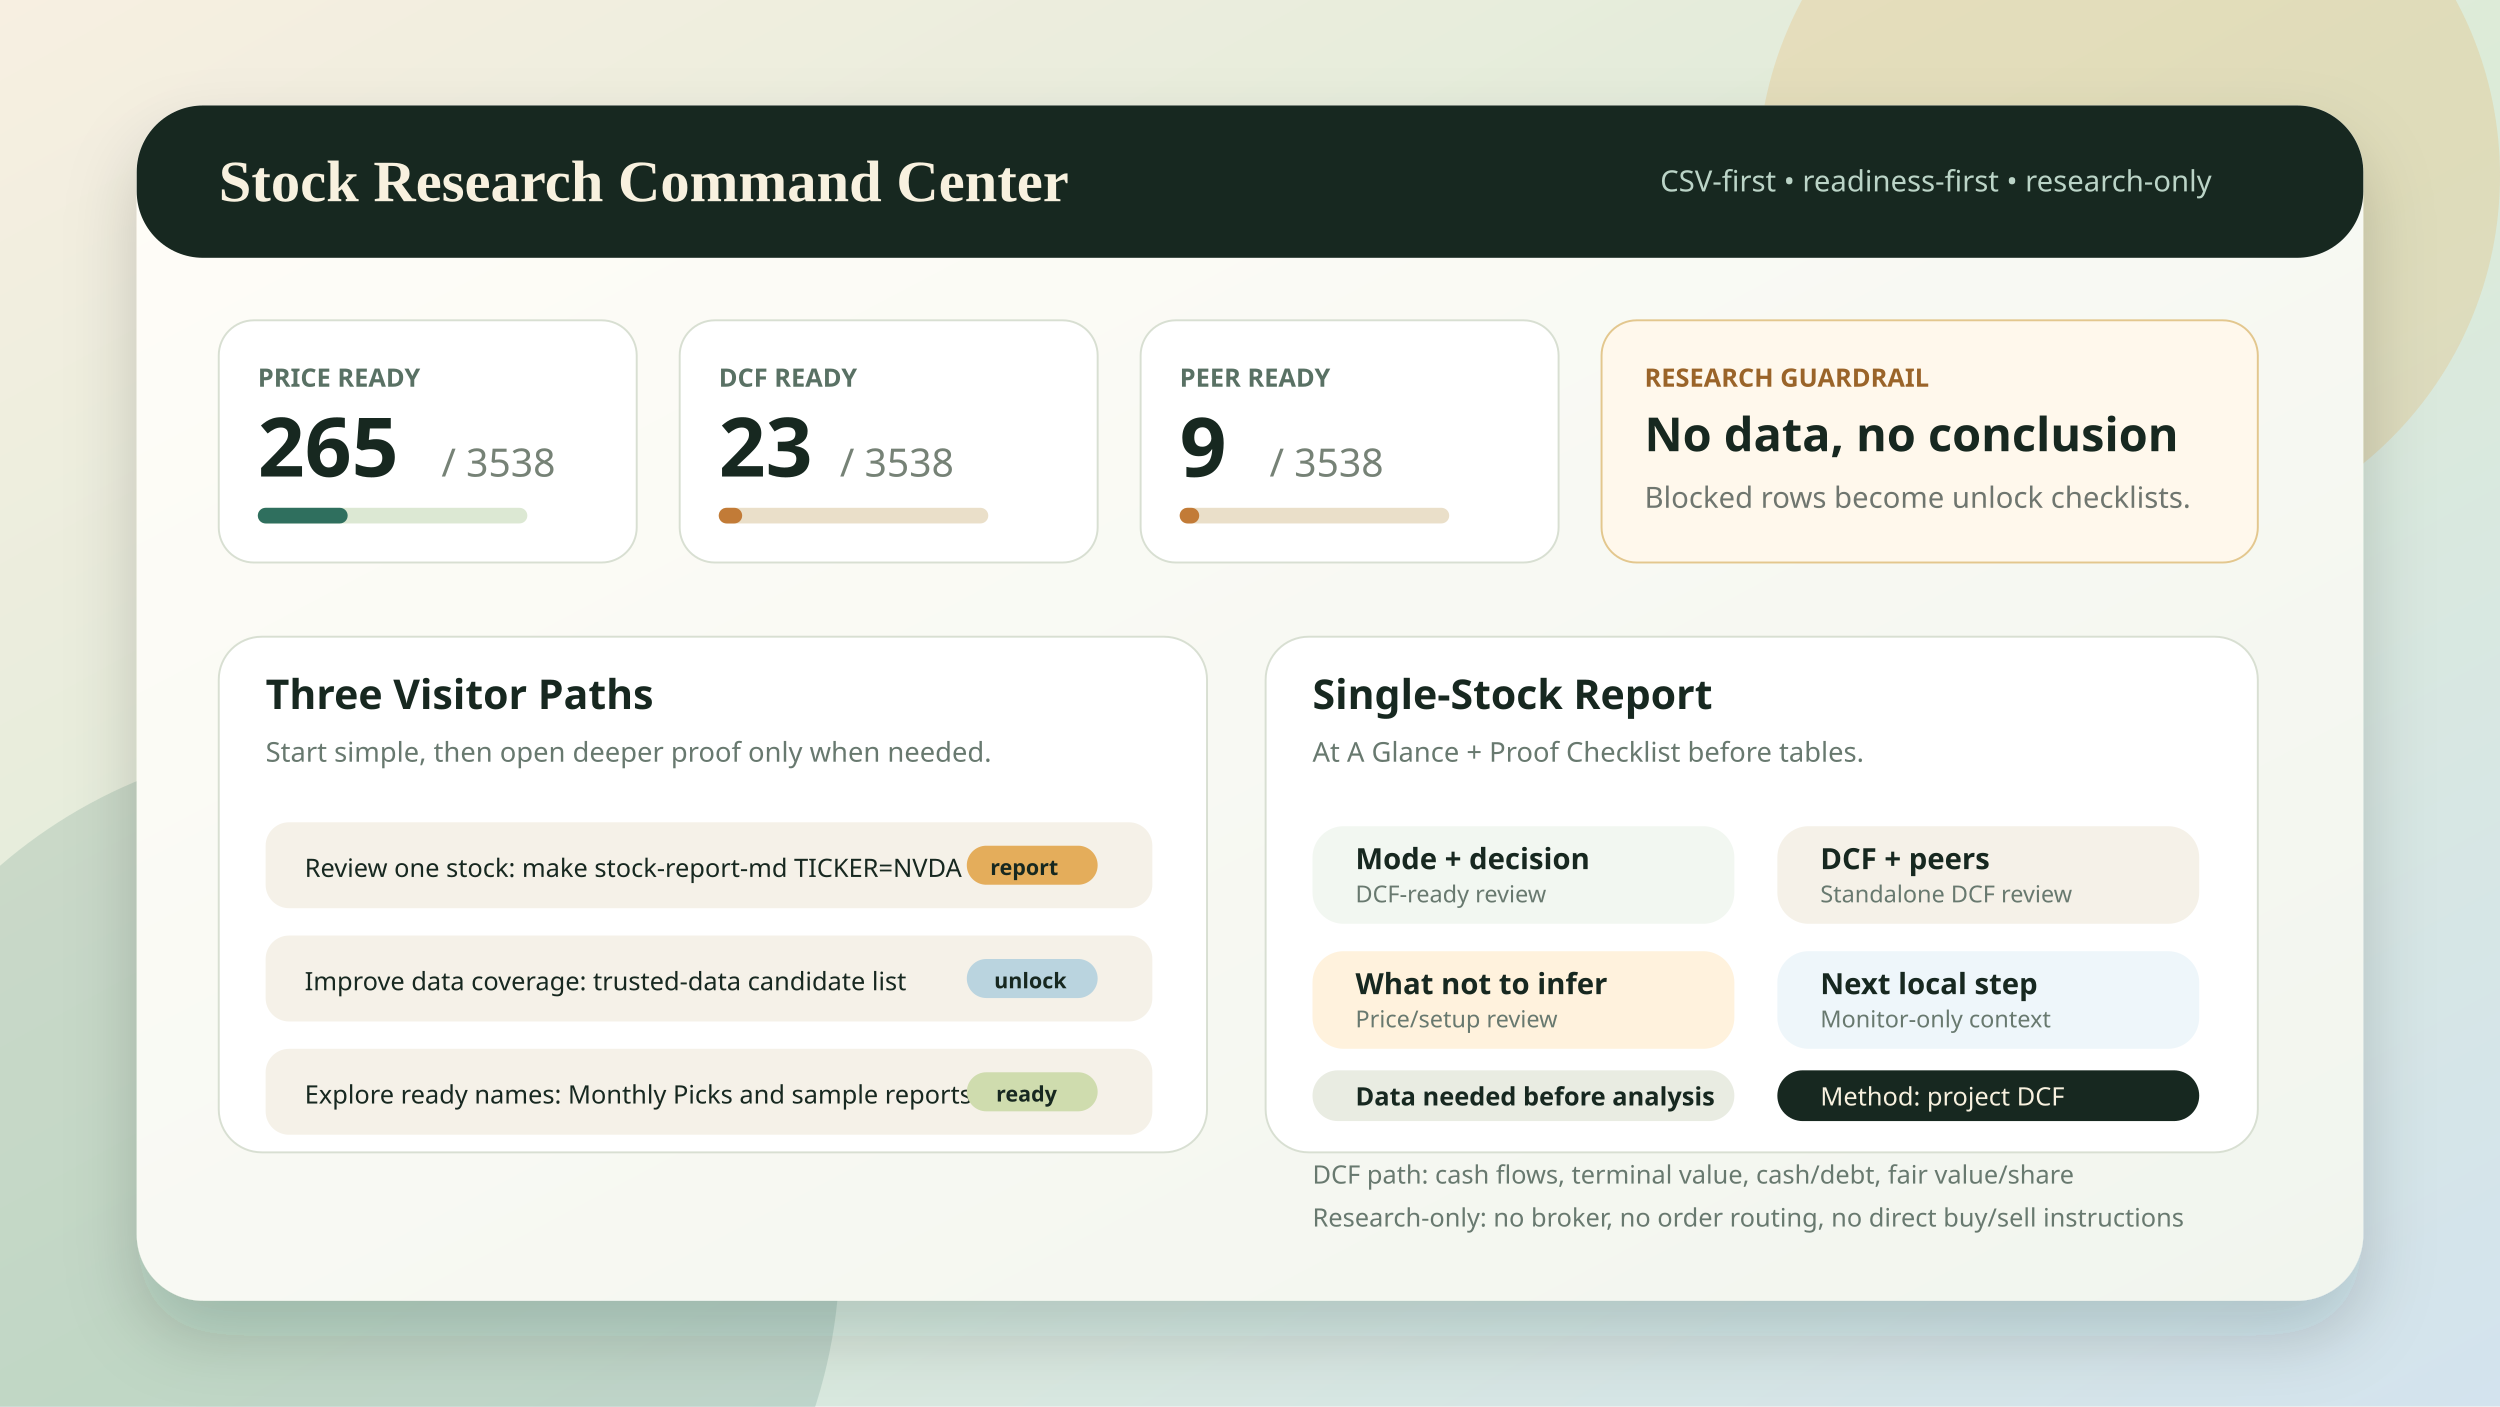
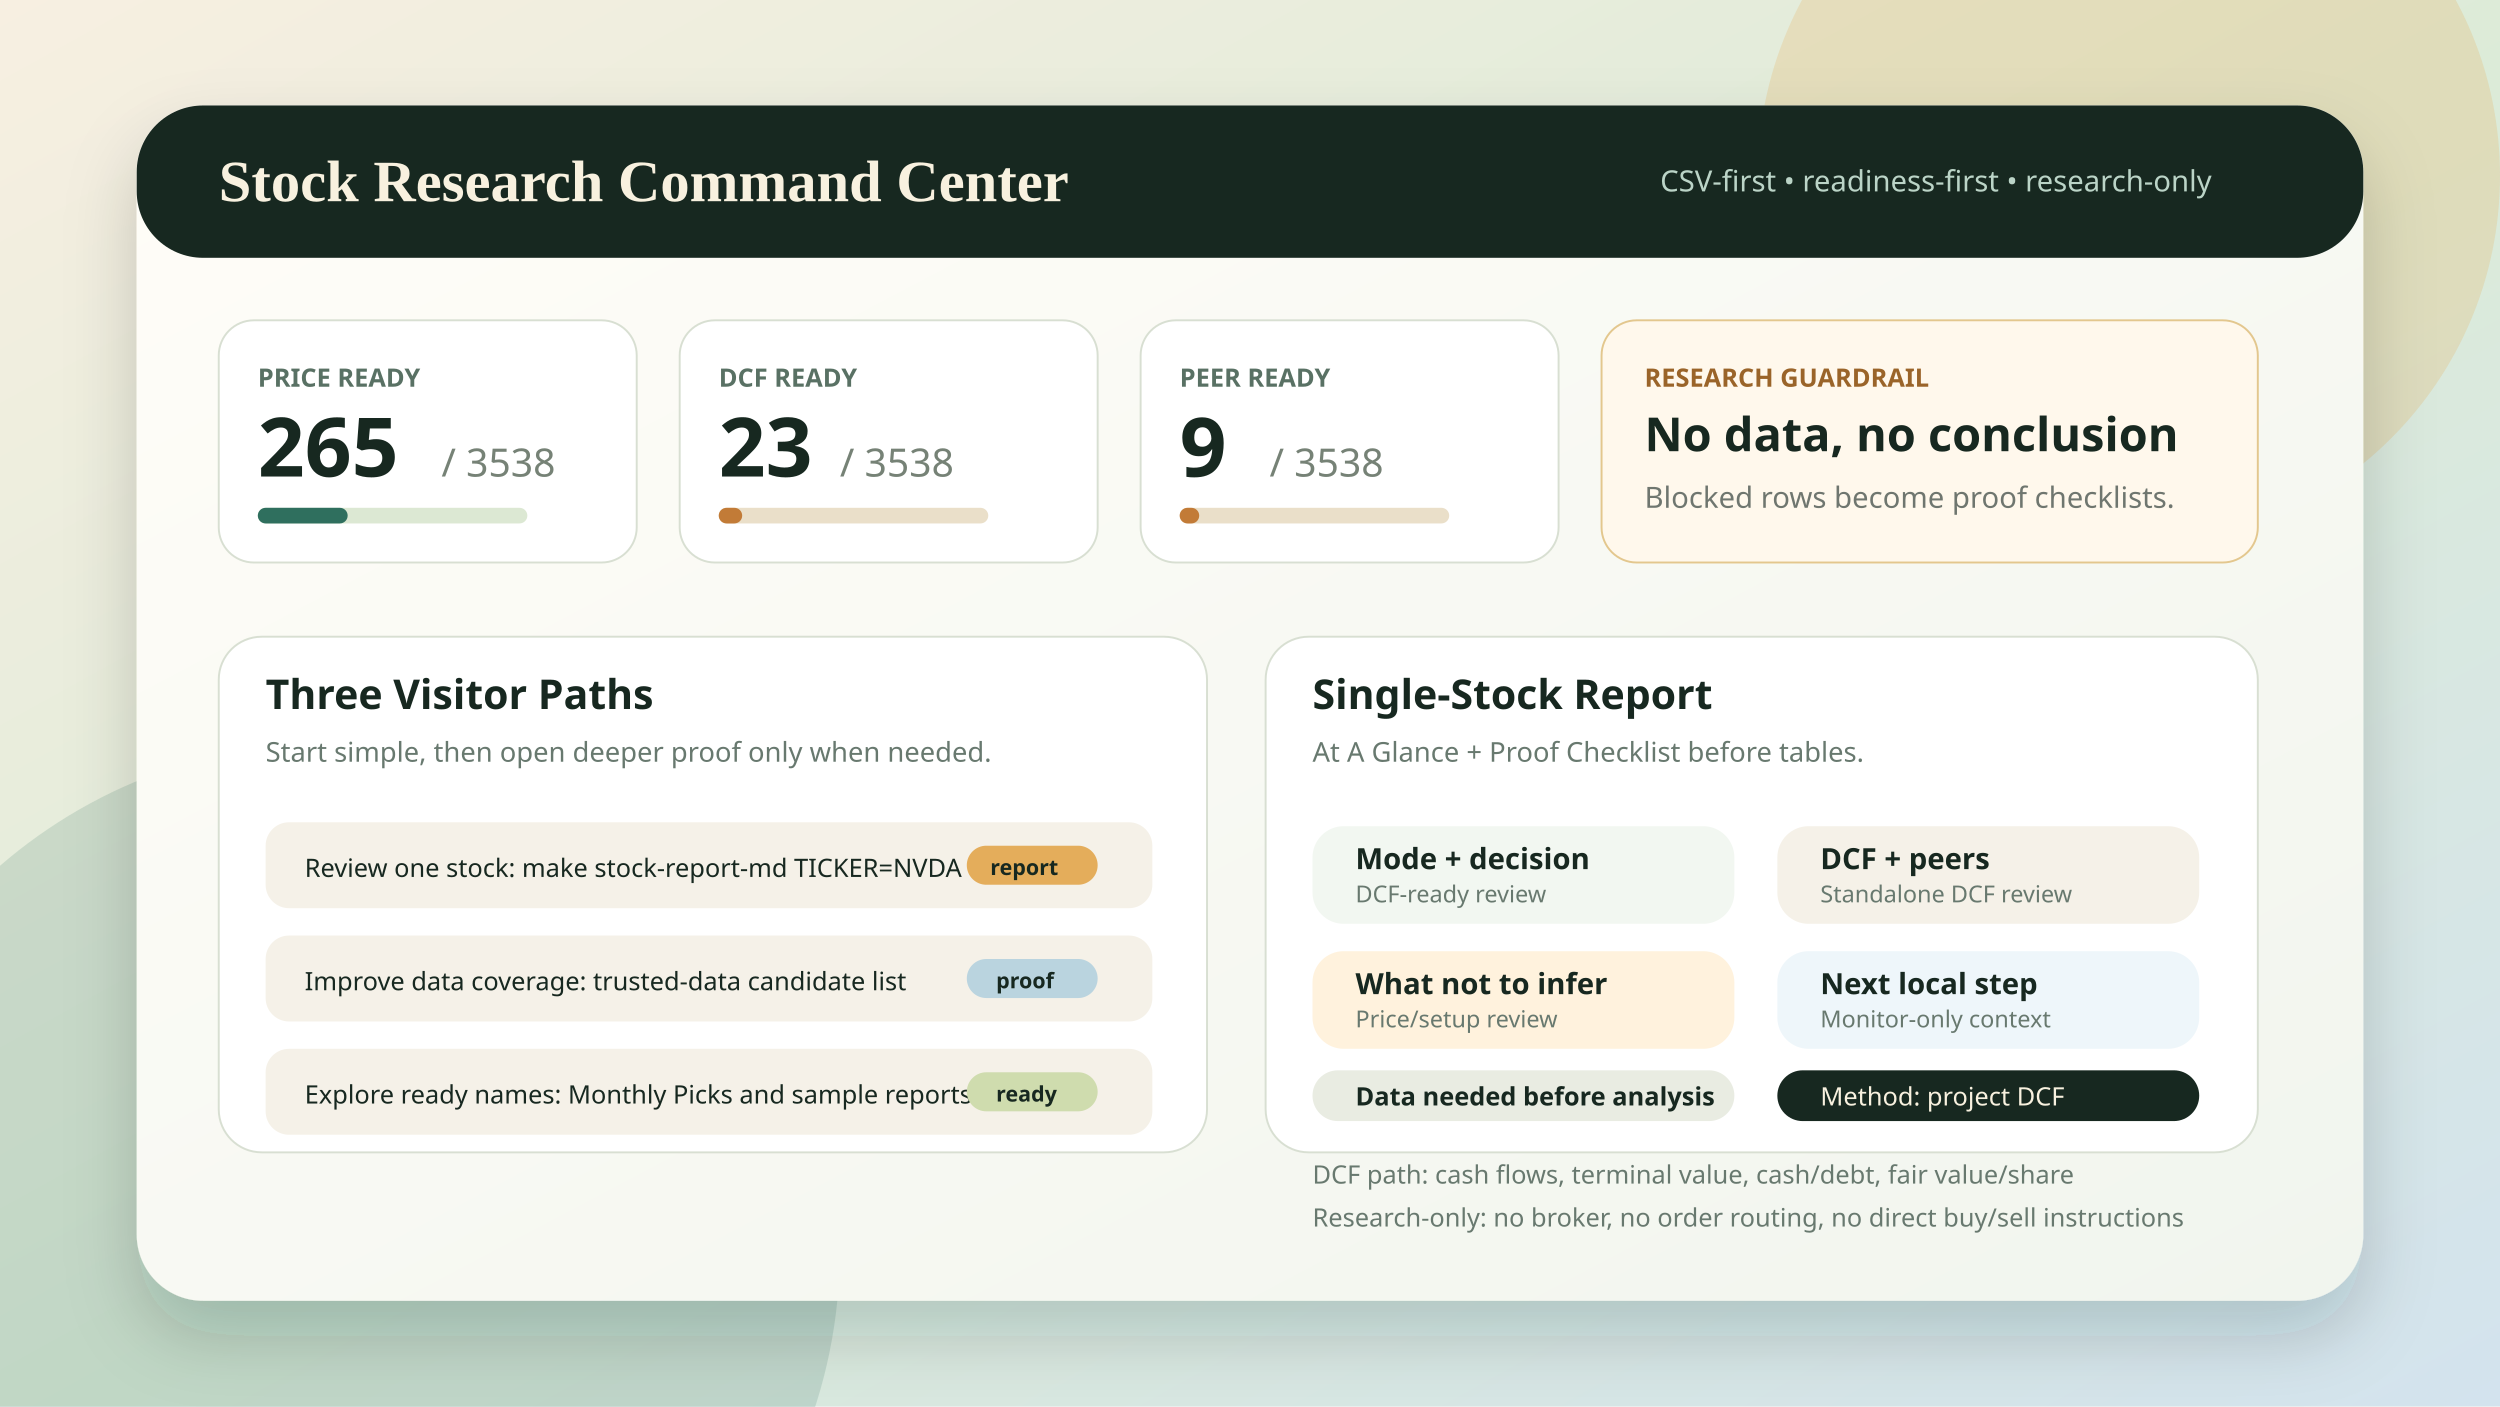
<svg xmlns="http://www.w3.org/2000/svg" width="1280" height="720" viewBox="0 0 1280 720" role="img" aria-labelledby="title desc">
  <defs>
    <linearGradient id="bg" x1="0" y1="0" x2="1" y2="1">
      <stop offset="0" stop-color="#f7efe1" />
      <stop offset="0.52" stop-color="#dcebd8" />
      <stop offset="1" stop-color="#d3e3ee" />
    </linearGradient>
    <linearGradient id="panel" x1="0" y1="0" x2="1" y2="1">
      <stop offset="0" stop-color="#fffdf8" />
      <stop offset="1" stop-color="#f1f5ee" />
    </linearGradient>
    <filter id="shadow" x="-20%" y="-20%" width="140%" height="140%">
      <feDropShadow dx="0" dy="18" stdDeviation="18" flood-color="#173024" flood-opacity="0.18" />
    </filter>
  </defs>
  <rect width="1280" height="720" fill="url(#bg)" />
  <circle cx="1090" cy="90" r="190" fill="#e6a84f" opacity="0.22" />
  <circle cx="170" cy="640" r="260" fill="#2f6f5e" opacity="0.16" />
  <rect x="70" y="54" width="1140" height="612" rx="34" fill="url(#panel)" filter="url(#shadow)" />
  <rect x="70" y="54" width="1140" height="78" rx="34" fill="#172820" />
  <text x="112" y="103" fill="#f8f1df" font-family="Georgia, 'Times New Roman', serif" font-size="30" font-weight="700">Stock Research Command Center</text>
  <text x="850" y="98" fill="#bbd4c7" font-family="Verdana, sans-serif" font-size="15">CSV-first • readiness-first • research-only</text>
  <g font-family="Verdana, sans-serif">
    <rect x="112" y="164" width="214" height="124" rx="18" fill="#ffffff" stroke="#d8dfd2" />
    <text x="132" y="198" fill="#597164" font-size="13" font-weight="700">PRICE READY</text>
    <text x="132" y="244" fill="#172820" font-size="42" font-weight="700">265</text>
    <text x="226" y="244" fill="#768276" font-size="20">/ 3538</text>
    <rect x="132" y="260" width="138" height="8" rx="4" fill="#dce8d3" />
    <rect x="132" y="260" width="46" height="8" rx="4" fill="#2f6f5e" />
    <rect x="348" y="164" width="214" height="124" rx="18" fill="#ffffff" stroke="#d8dfd2" />
    <text x="368" y="198" fill="#597164" font-size="13" font-weight="700">DCF READY</text>
    <text x="368" y="244" fill="#172820" font-size="42" font-weight="700">23</text>
    <text x="430" y="244" fill="#768276" font-size="20">/ 3538</text>
    <rect x="368" y="260" width="138" height="8" rx="4" fill="#eadfc9" />
    <rect x="368" y="260" width="12" height="8" rx="4" fill="#c27b37" />
    <rect x="584" y="164" width="214" height="124" rx="18" fill="#ffffff" stroke="#d8dfd2" />
    <text x="604" y="198" fill="#597164" font-size="13" font-weight="700">PEER READY</text>
    <text x="604" y="244" fill="#172820" font-size="42" font-weight="700">9</text>
    <text x="650" y="244" fill="#768276" font-size="20">/ 3538</text>
    <rect x="604" y="260" width="138" height="8" rx="4" fill="#eadfc9" />
    <rect x="604" y="260" width="10" height="8" rx="4" fill="#c27b37" />
    <rect x="820" y="164" width="336" height="124" rx="18" fill="#fff8ec" stroke="#e3c78e" />
    <text x="842" y="198" fill="#9a6429" font-size="13" font-weight="700">RESEARCH GUARDRAIL</text>
    <text x="842" y="231" fill="#172820" font-size="24" font-weight="700">No data, no conclusion</text>
-     <text x="842" y="260" fill="#6f766f" font-size="15">Blocked rows become unlock checklists.</text>
+     <text x="842" y="260" fill="#6f766f" font-size="15">Blocked rows become proof checklists.</text>
  </g>
  <g font-family="Verdana, sans-serif">
    <rect x="112" y="326" width="506" height="264" rx="22" fill="#ffffff" stroke="#d8dfd2" />
    <text x="136" y="363" fill="#172820" font-size="21" font-weight="700">Three Visitor Paths</text>
    <text x="136" y="390" fill="#68796f" font-size="14">Start simple, then open deeper proof only when needed.</text>
    <rect x="136" y="421" width="454" height="44" rx="12" fill="#f5f1e8" />
    <text x="156" y="449" fill="#172820" font-size="13">Review one stock: make stock-report-md TICKER=NVDA</text>
    <rect x="495" y="433" width="67" height="20" rx="10" fill="#e4ad5b" />
    <text x="507" y="448" fill="#172820" font-size="11" font-weight="700">report</text>
    <rect x="136" y="479" width="454" height="44" rx="12" fill="#f5f1e8" />
    <text x="156" y="507" fill="#172820" font-size="13">Improve data coverage: trusted-data candidate list</text>
    <rect x="495" y="491" width="67" height="20" rx="10" fill="#bad4df" />
-     <text x="509" y="506" fill="#172820" font-size="11" font-weight="700">unlock</text>
+     <text x="510" y="506" fill="#172820" font-size="11" font-weight="700">proof</text>
    <rect x="136" y="537" width="454" height="44" rx="12" fill="#f5f1e8" />
    <text x="156" y="565" fill="#172820" font-size="13">Explore ready names: Monthly Picks and sample reports</text>
    <rect x="495" y="549" width="67" height="20" rx="10" fill="#cfdcae" />
    <text x="510" y="564" fill="#172820" font-size="11" font-weight="700">ready</text>
    <rect x="648" y="326" width="508" height="264" rx="22" fill="#ffffff" stroke="#d8dfd2" />
    <text x="672" y="363" fill="#172820" font-size="21" font-weight="700">Single-Stock Report</text>
    <text x="672" y="390" fill="#68796f" font-size="14">At A Glance + Proof Checklist before tables.</text>
    <rect x="672" y="423" width="216" height="50" rx="16" fill="#f2f7f1" />
    <text x="694" y="445" fill="#172820" font-size="15" font-weight="700">Mode + decision</text>
    <text x="694" y="462" fill="#68796f" font-size="12">DCF-ready review</text>
    <rect x="910" y="423" width="216" height="50" rx="16" fill="#f5f1e8" />
    <text x="932" y="445" fill="#172820" font-size="15" font-weight="700">DCF + peers</text>
    <text x="932" y="462" fill="#68796f" font-size="12">Standalone DCF review</text>
    <rect x="672" y="487" width="216" height="50" rx="16" fill="#fff2dd" />
    <text x="694" y="509" fill="#172820" font-size="15" font-weight="700">What not to infer</text>
    <text x="694" y="526" fill="#68796f" font-size="12">Price/setup review</text>
    <rect x="910" y="487" width="216" height="50" rx="16" fill="#eef6fa" />
    <text x="932" y="509" fill="#172820" font-size="15" font-weight="700">Next local step</text>
    <text x="932" y="526" fill="#68796f" font-size="12">Monitor-only context</text>
    <rect x="672" y="548" width="216" height="26" rx="13" fill="#e9ece2" />
    <text x="694" y="566" fill="#172820" font-size="13" font-weight="700">Data needed before analysis</text>
    <rect x="910" y="548" width="216" height="26" rx="13" fill="#172820" />
    <text x="932" y="566" fill="#f8f1df" font-size="13">Method: project DCF</text>
  </g>
  <text x="672" y="606" fill="#68796f" font-family="Verdana, sans-serif" font-size="13">DCF path: cash flows, terminal value, cash/debt, fair value/share</text>
  <text x="672" y="628" fill="#68796f" font-family="Verdana, sans-serif" font-size="13">Research-only: no broker, no order routing, no direct buy/sell instructions</text>
</svg>
